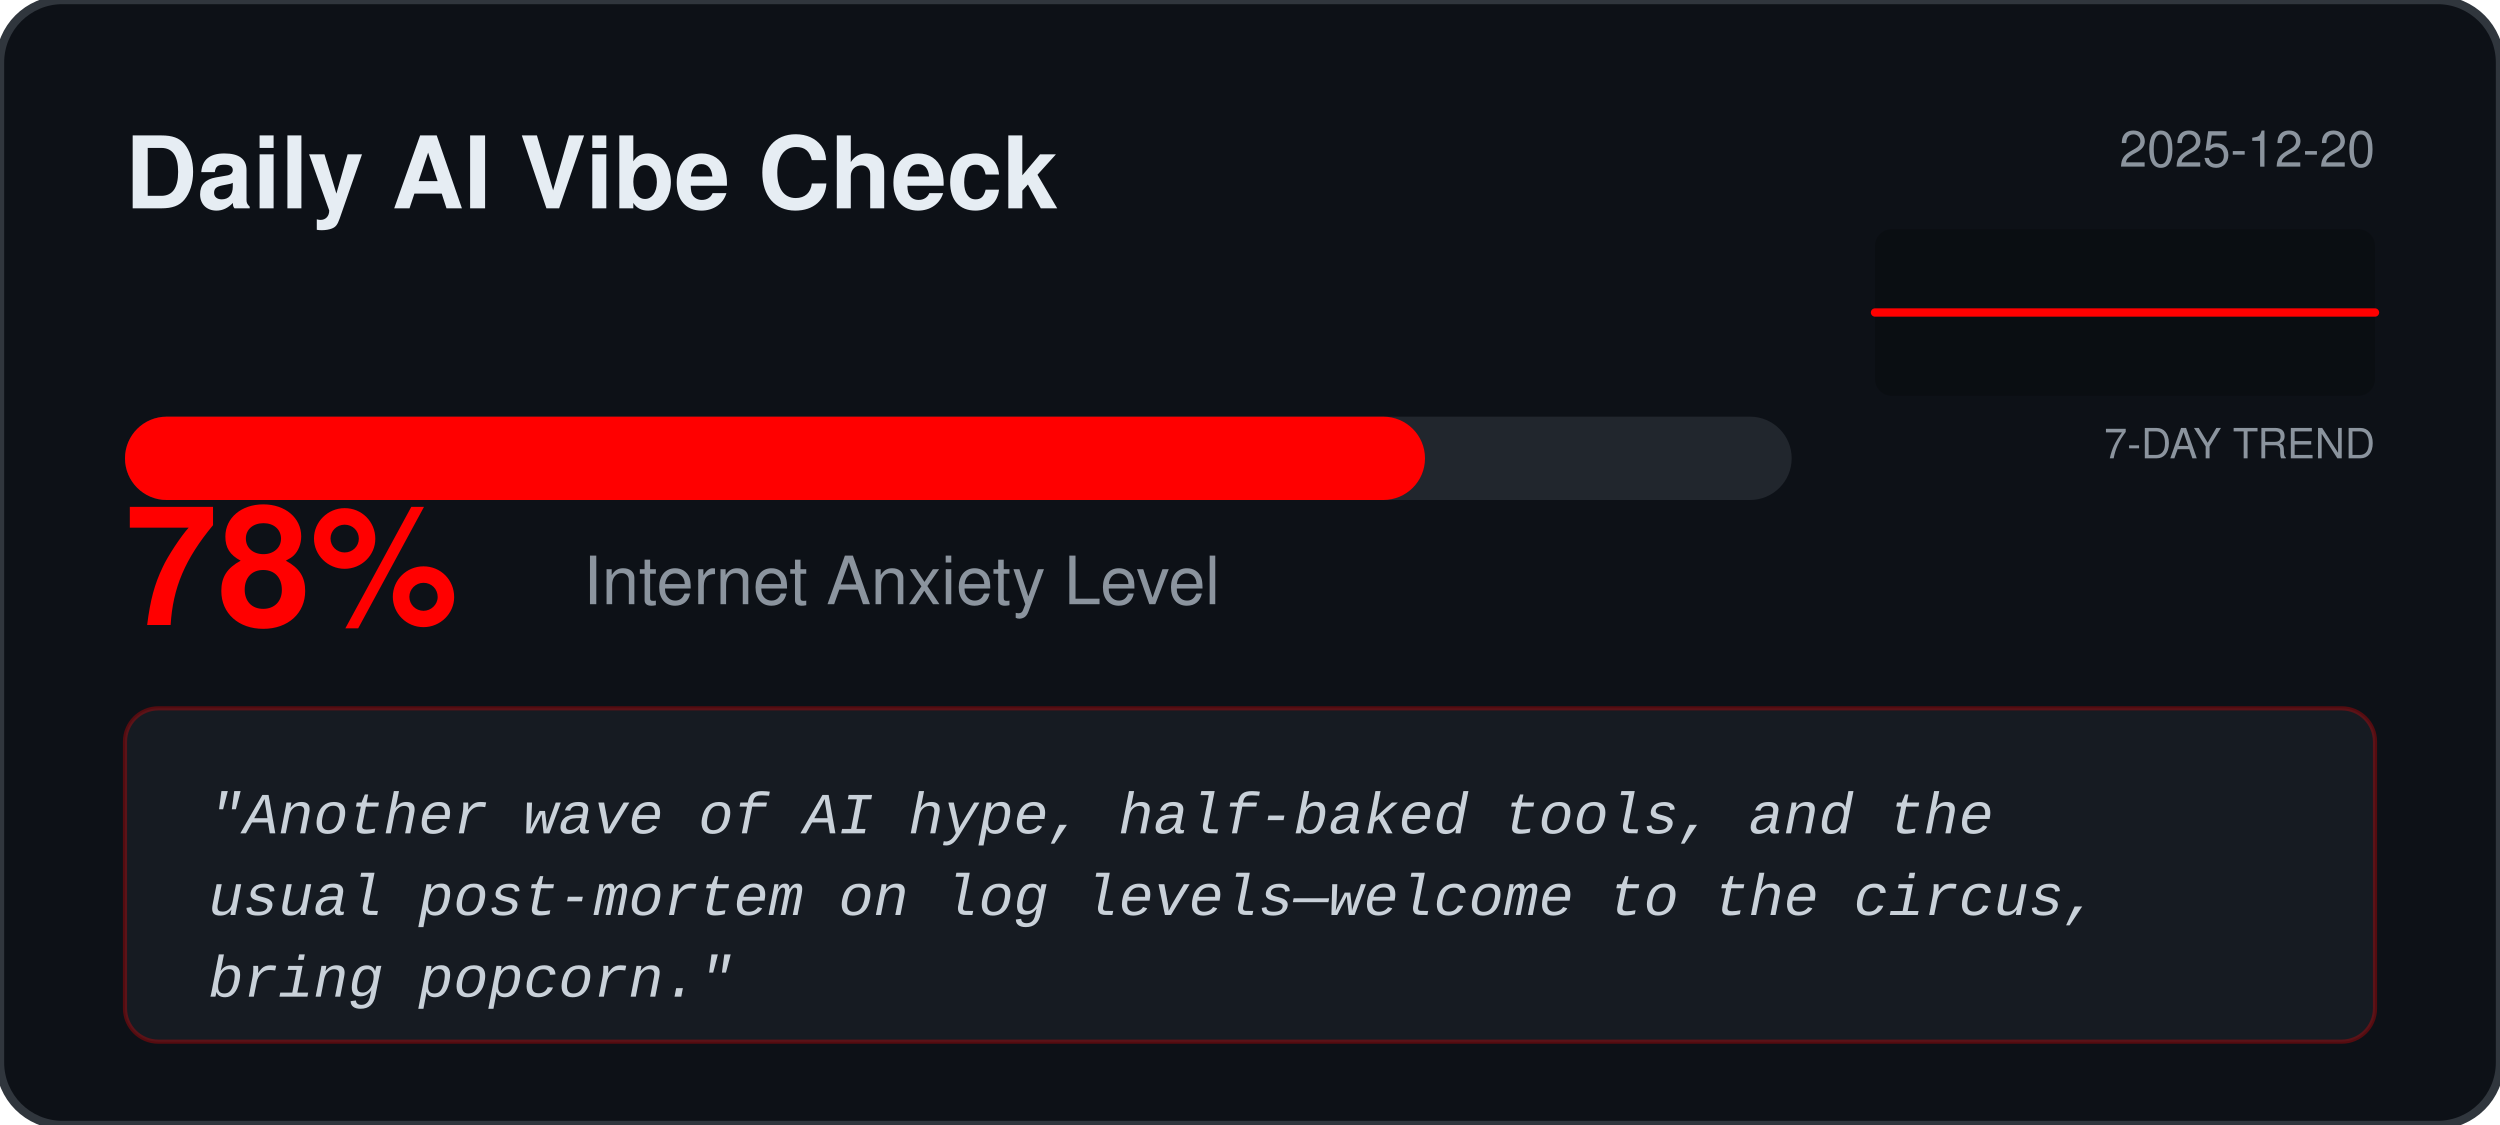
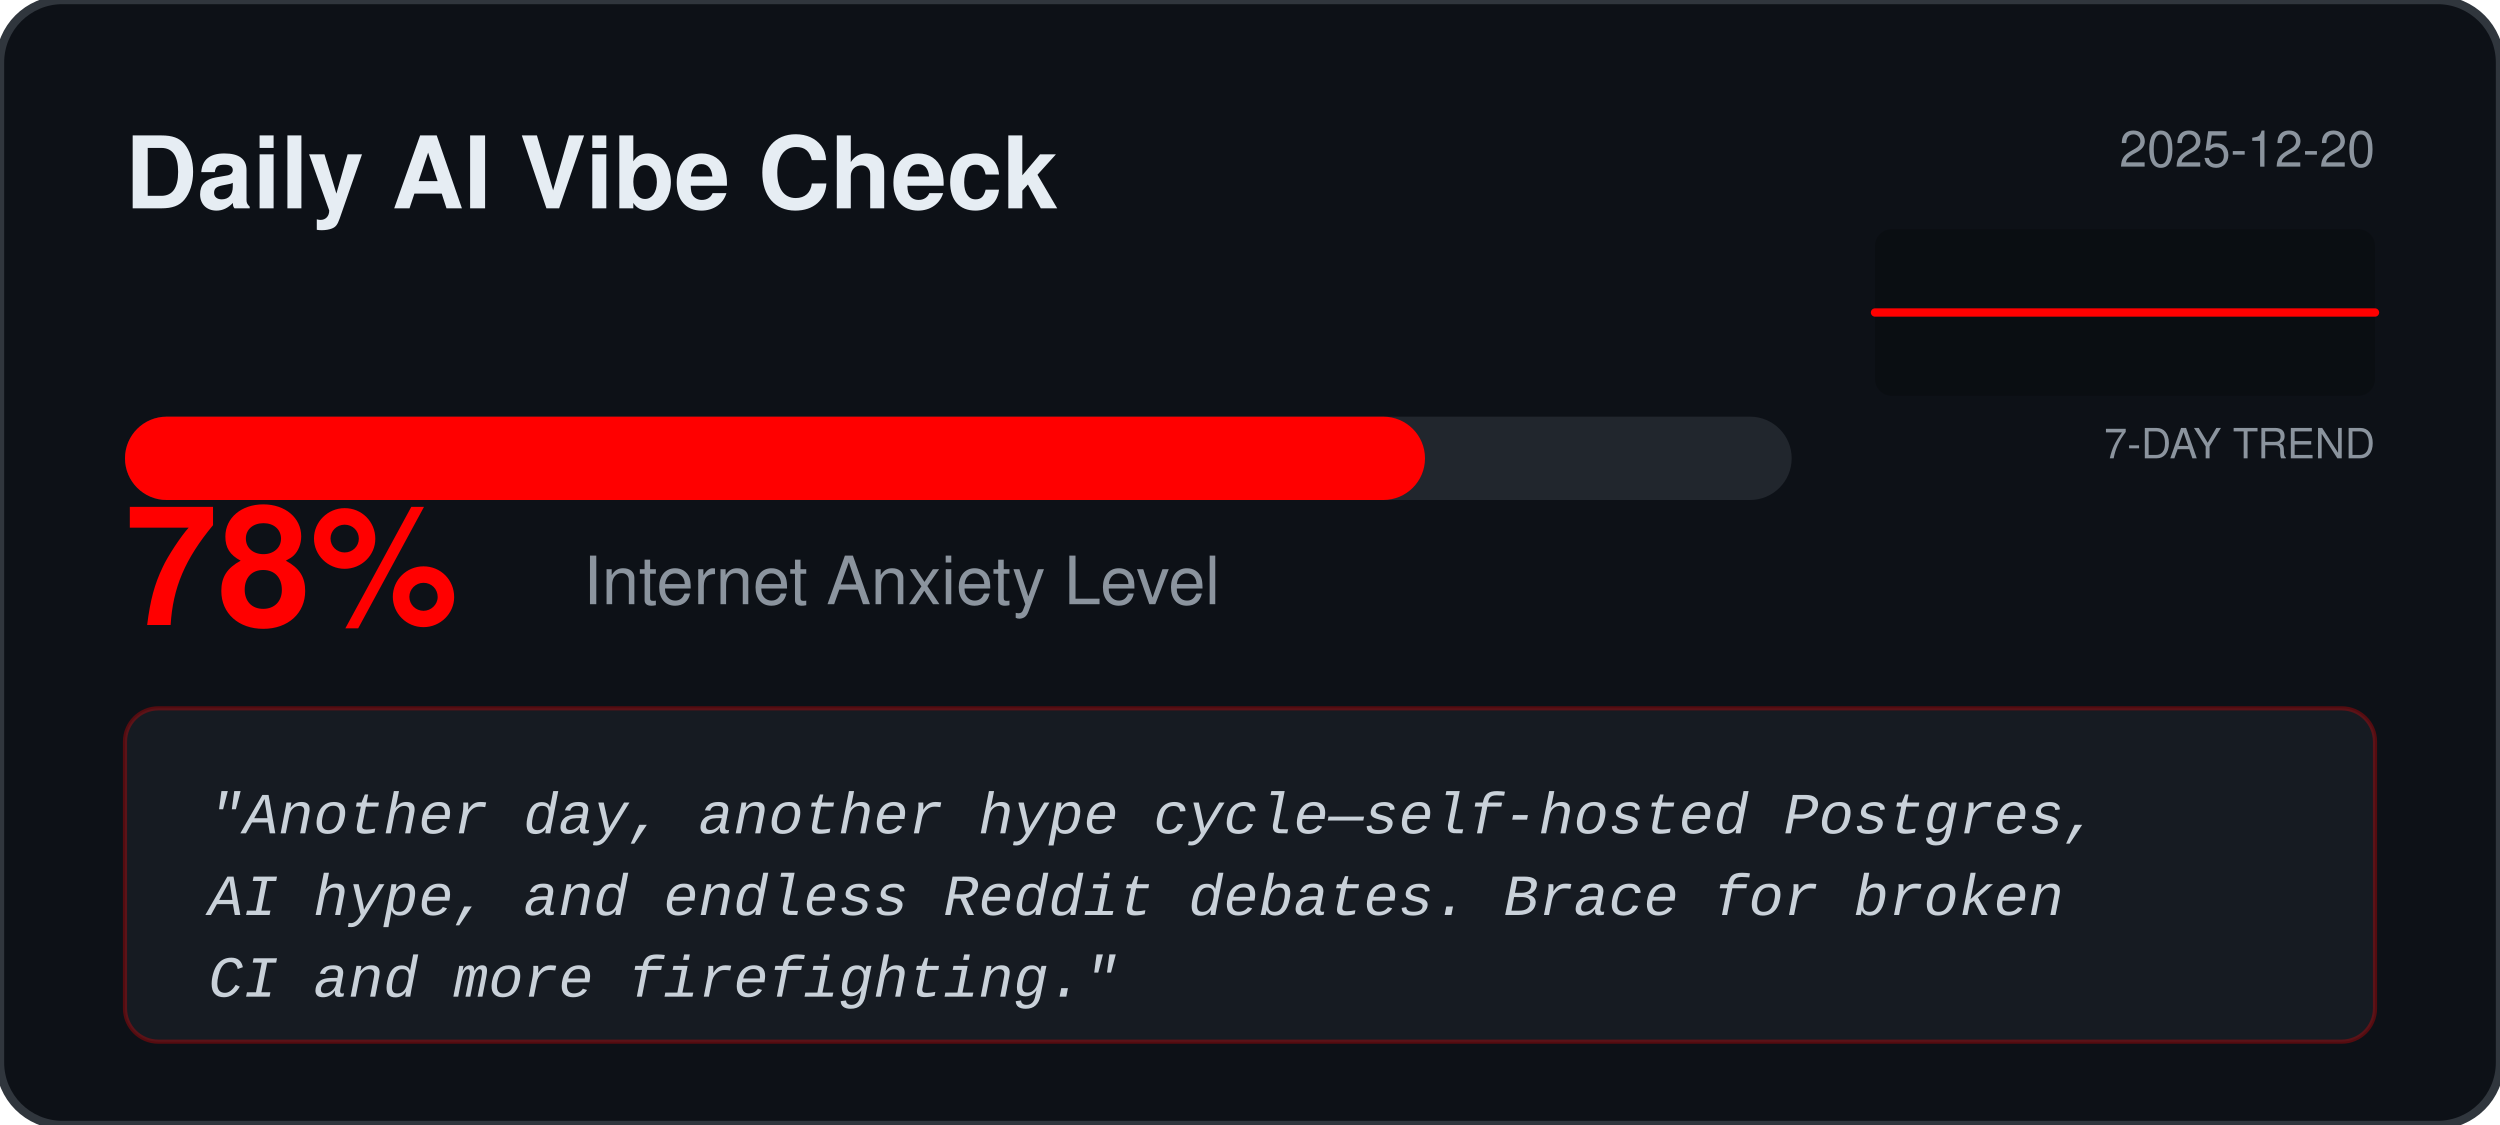
<svg xmlns="http://www.w3.org/2000/svg" width="600" height="270" viewBox="0 0 600 270" fill="none">
  <rect width="600" height="270" rx="15" fill="#0D1117" stroke="#30363D" stroke-width="2" />
  <text x="30" y="50" fill="#E6EDF3" font-family="Segoe UI, Helvetica, sans-serif" font-weight="bold" font-size="24">Daily AI Vibe Check</text>
  <text x="570" y="40" fill="#8B949E" font-family="Segoe UI, Helvetica, sans-serif" font-size="12" text-anchor="end">2025-12-20</text>
  <rect x="450" y="55" width="120" height="40" fill="#000000" fill-opacity="0.2" rx="4" />
  <text x="570" y="110" fill="#8B949E" font-family="Segoe UI, Helvetica, sans-serif" font-size="10" text-anchor="end">7-DAY TREND</text>
  <polyline points="450,75.0 570,75.0" fill="none" stroke="#FF0000" stroke-width="2" stroke-linecap="round" stroke-linejoin="round" />
  <rect x="30" y="100" width="400" height="20" rx="10" fill="#21262D" />
  <rect x="30" y="100" width="312.0" height="20" rx="10" fill="#FF0000" />
  <text x="30" y="150" fill="#FF0000" font-family="Segoe UI, Helvetica, sans-serif" font-weight="bold" font-size="40">78%</text>
  <text x="140" y="145" fill="#8B949E" font-family="Segoe UI, Helvetica, sans-serif" font-size="16">Internet Anxiety Level</text>
  <rect x="30" y="170" width="540" height="80" rx="8" fill="#161B22" stroke="#FF0000" stroke-opacity="0.3" />
  <text x="50" y="200" fill="#C9D1D9" font-family="Courier New, monospace" font-size="14" font-style="italic">
-     <tspan x="50" dy="0">"Another wave of AI hype, half-baked tools, and the</tspan>
-     <tspan x="50" dy="1.4em">usual post‑mortem on log levels—welcome to the circus,</tspan>
-     <tspan x="50" dy="1.4em">bring popcorn."</tspan>
+     <tspan x="50" dy="0">"Another day, another hype cycle—self‑hosted Postgres,</tspan>
+     <tspan x="50" dy="1.4em">AI hype, and endless Reddit debates. Brace for broken</tspan>
+     <tspan x="50" dy="1.4em">CI and more firefighting."</tspan>
  </text>
</svg>
